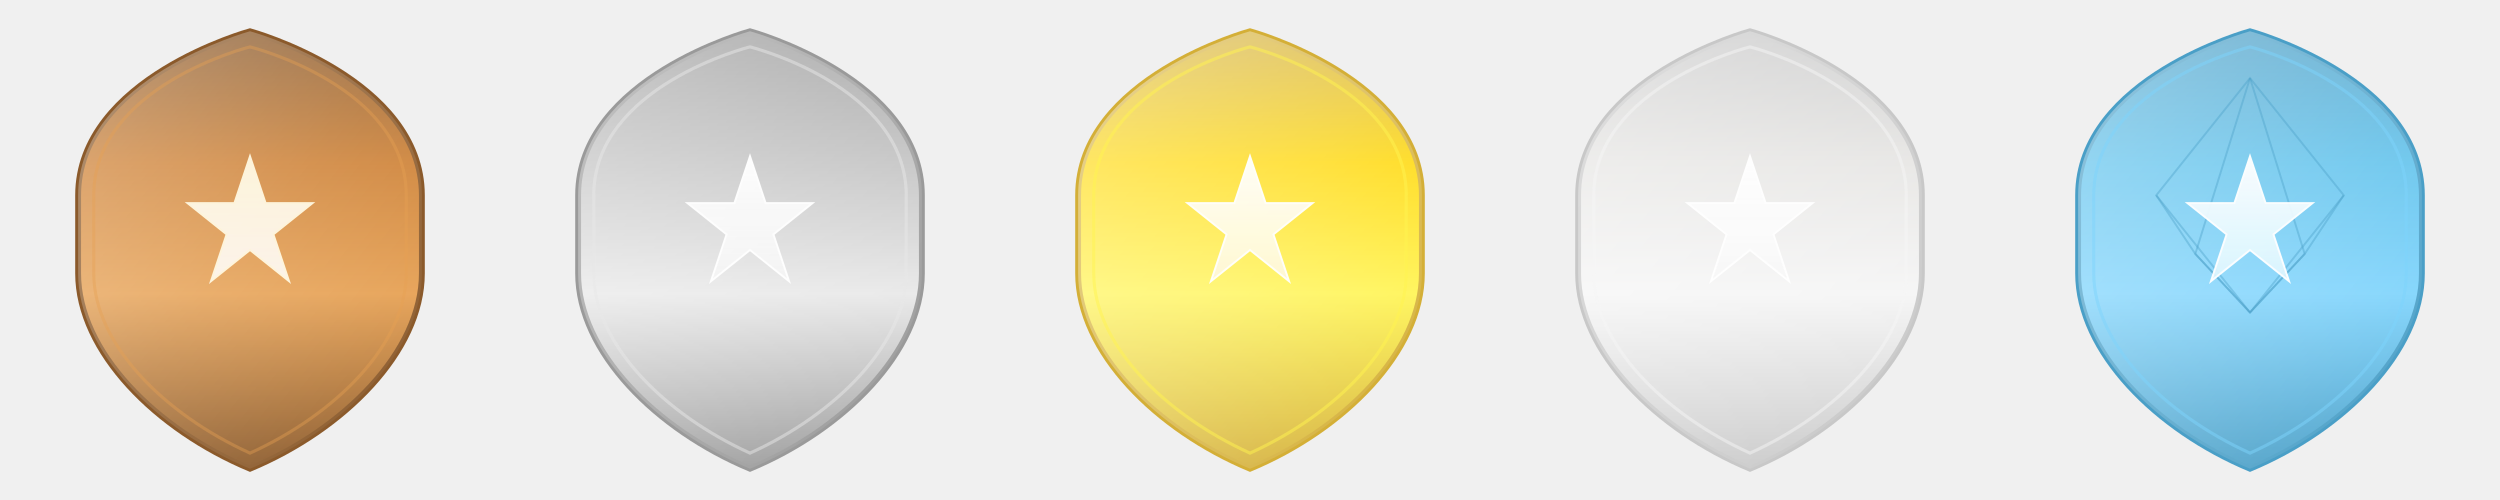
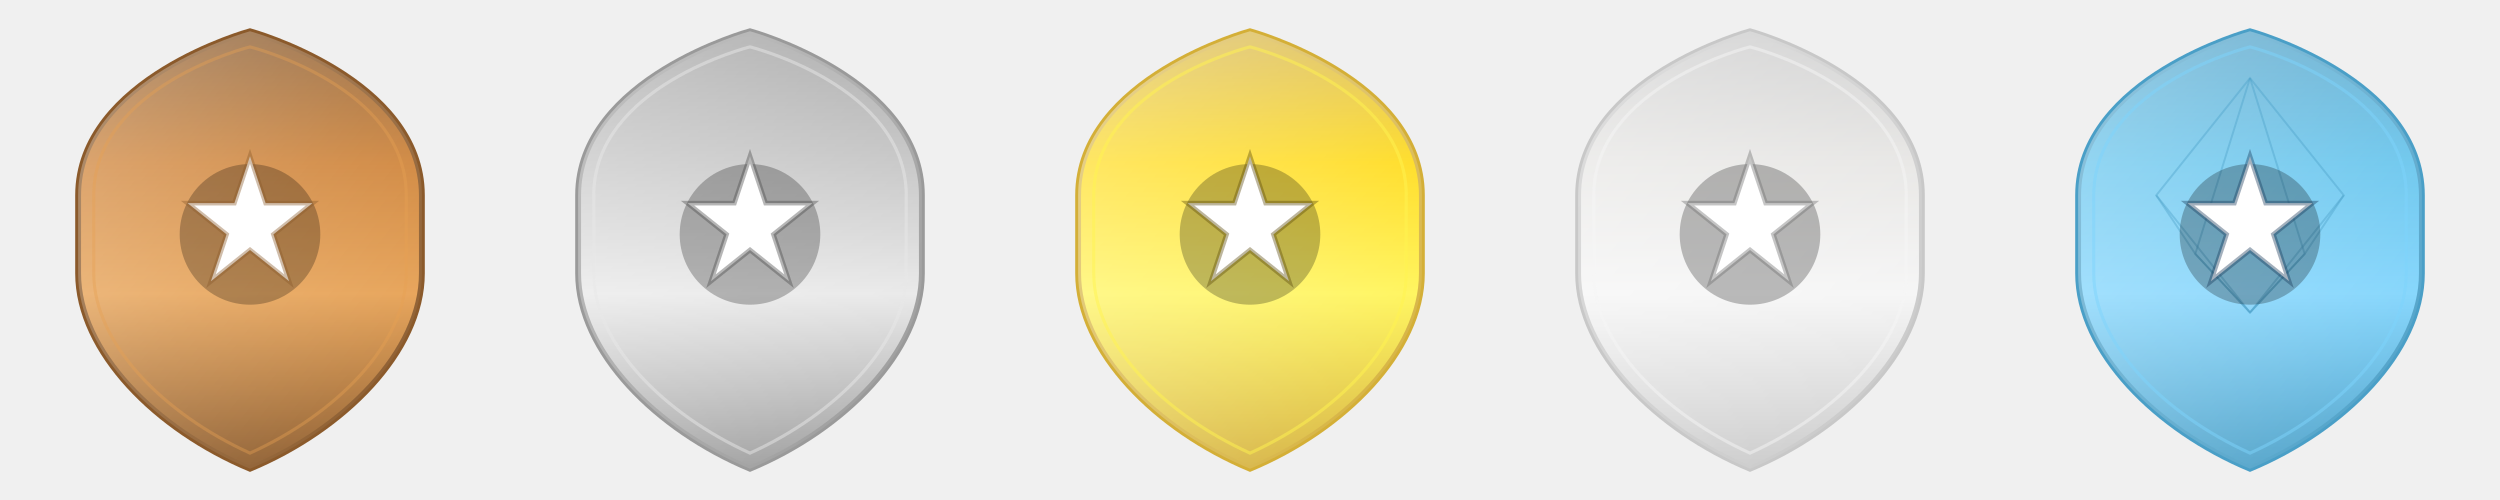
<svg xmlns="http://www.w3.org/2000/svg" width="640" height="128" viewBox="0 0 640 128">
  <defs>
    <linearGradient id="bronzeGradient" x1="0%" y1="0%" x2="0%" y2="100%">
      <stop offset="0%" style="stop-color:#8B5A2B;stop-opacity:1" />
      <stop offset="30%" style="stop-color:#CD7F32;stop-opacity:1" />
      <stop offset="60%" style="stop-color:#E6A052;stop-opacity:1" />
      <stop offset="100%" style="stop-color:#8B5A2B;stop-opacity:1" />
    </linearGradient>
    <linearGradient id="bronzeShine" x1="0%" y1="0%" x2="100%" y2="100%">
      <stop offset="0%" style="stop-color:#FFFFFF;stop-opacity:0.35" />
      <stop offset="50%" style="stop-color:#FFFFFF;stop-opacity:0.15" />
      <stop offset="100%" style="stop-color:#FFFFFF;stop-opacity:0" />
    </linearGradient>
    <linearGradient id="bronzeStarGrad" x1="0%" y1="0%" x2="0%" y2="100%">
      <stop offset="0%" style="stop-color:#FFF8E1;stop-opacity:1" />
      <stop offset="100%" style="stop-color:#FFFFFF;stop-opacity:0.9" />
    </linearGradient>
    <linearGradient id="silverGradient" x1="0%" y1="0%" x2="0%" y2="100%">
      <stop offset="0%" style="stop-color:#9A9A9A;stop-opacity:1" />
      <stop offset="30%" style="stop-color:#C0C0C0;stop-opacity:1" />
      <stop offset="60%" style="stop-color:#E8E8E8;stop-opacity:1" />
      <stop offset="100%" style="stop-color:#9A9A9A;stop-opacity:1" />
    </linearGradient>
    <linearGradient id="silverShine" x1="0%" y1="0%" x2="100%" y2="100%">
      <stop offset="0%" style="stop-color:#FFFFFF;stop-opacity:0.4" />
      <stop offset="50%" style="stop-color:#FFFFFF;stop-opacity:0.2" />
      <stop offset="100%" style="stop-color:#FFFFFF;stop-opacity:0" />
    </linearGradient>
    <linearGradient id="silverStarGrad" x1="0%" y1="0%" x2="0%" y2="100%">
      <stop offset="0%" style="stop-color:#FFFFFF;stop-opacity:1" />
      <stop offset="100%" style="stop-color:#F5F5F5;stop-opacity:0.95" />
    </linearGradient>
    <linearGradient id="goldGradient" x1="0%" y1="0%" x2="0%" y2="100%">
      <stop offset="0%" style="stop-color:#D4AF37;stop-opacity:1" />
      <stop offset="30%" style="stop-color:#FFD700;stop-opacity:1" />
      <stop offset="60%" style="stop-color:#FFF44F;stop-opacity:1" />
      <stop offset="100%" style="stop-color:#D4AF37;stop-opacity:1" />
    </linearGradient>
    <linearGradient id="goldShine" x1="0%" y1="0%" x2="100%" y2="100%">
      <stop offset="0%" style="stop-color:#FFFFFF;stop-opacity:0.45" />
      <stop offset="50%" style="stop-color:#FFFFFF;stop-opacity:0.25" />
      <stop offset="100%" style="stop-color:#FFFFFF;stop-opacity:0" />
    </linearGradient>
    <linearGradient id="goldStarGrad" x1="0%" y1="0%" x2="0%" y2="100%">
      <stop offset="0%" style="stop-color:#FFFFFF;stop-opacity:1" />
      <stop offset="100%" style="stop-color:#FFF8DC;stop-opacity:0.95" />
    </linearGradient>
    <linearGradient id="platinumGradient" x1="0%" y1="0%" x2="0%" y2="100%">
      <stop offset="0%" style="stop-color:#C8C8C8;stop-opacity:1" />
      <stop offset="30%" style="stop-color:#E5E4E2;stop-opacity:1" />
      <stop offset="60%" style="stop-color:#F5F5F5;stop-opacity:1" />
      <stop offset="100%" style="stop-color:#C8C8C8;stop-opacity:1" />
    </linearGradient>
    <linearGradient id="platinumShine" x1="0%" y1="0%" x2="100%" y2="100%">
      <stop offset="0%" style="stop-color:#FFFFFF;stop-opacity:0.4" />
      <stop offset="50%" style="stop-color:#FFFFFF;stop-opacity:0.2" />
      <stop offset="100%" style="stop-color:#FFFFFF;stop-opacity:0" />
    </linearGradient>
    <linearGradient id="platinumStarGrad" x1="0%" y1="0%" x2="0%" y2="100%">
      <stop offset="0%" style="stop-color:#FFFFFF;stop-opacity:1" />
      <stop offset="100%" style="stop-color:#F8F8F8;stop-opacity:0.95" />
    </linearGradient>
    <linearGradient id="diamondGradient" x1="0%" y1="0%" x2="0%" y2="100%">
      <stop offset="0%" style="stop-color:#4A9FC7;stop-opacity:1" />
      <stop offset="30%" style="stop-color:#5BC0EB;stop-opacity:1" />
      <stop offset="60%" style="stop-color:#7DD3FC;stop-opacity:1" />
      <stop offset="100%" style="stop-color:#4A9FC7;stop-opacity:1" />
    </linearGradient>
    <linearGradient id="diamondShine" x1="0%" y1="0%" x2="100%" y2="100%">
      <stop offset="0%" style="stop-color:#FFFFFF;stop-opacity:0.4" />
      <stop offset="50%" style="stop-color:#FFFFFF;stop-opacity:0.2" />
      <stop offset="100%" style="stop-color:#FFFFFF;stop-opacity:0" />
    </linearGradient>
    <linearGradient id="diamondStarGrad" x1="0%" y1="0%" x2="0%" y2="100%">
      <stop offset="0%" style="stop-color:#FFFFFF;stop-opacity:1" />
      <stop offset="100%" style="stop-color:#E0F7FF;stop-opacity:0.95" />
    </linearGradient>
  </defs>
  <g id="badge_bronze" transform="translate(0, 0)">
    <path d="M 64 8 C 64 8, 20 20, 20 50 L 20 70 C 20 90, 40 110, 64 120 C 88 110, 108 90, 108 70 L 108 50 C 108 20, 64 8, 64 8 Z" fill="url(#bronzeGradient)" stroke="#8B5A2B" stroke-width="1.5" />
    <path d="M 64 8 C 64 8, 20 20, 20 50 L 20 70 C 20 90, 40 110, 64 120 C 88 110, 108 90, 108 70 L 108 50 C 108 20, 64 8, 64 8 Z" fill="url(#bronzeShine)" />
    <path d="M 64 12 C 64 12, 24 22, 24 50 L 24 70 C 24 88, 42 106, 64 116 C 86 106, 104 88, 104 70 L 104 50 C 104 22, 64 12, 64 12 Z" fill="none" stroke="#E6A052" stroke-width="0.8" opacity="0.4" />
-     <path d="M 64 40 L 68 52 L 80 52 L 70 60 L 74 72 L 64 64 L 54 72 L 58 60 L 48 52 L 60 52 Z" fill="url(#bronzeStarGrad)" stroke="#FFF8E1" stroke-width="0.5" opacity="0.95" />
+     <circle cx="64" cy="60" r="18" fill="#000000" opacity="0.25" />
+     <path d="M 64 40 L 68 52 L 80 52 L 70 60 L 74 72 L 64 64 L 54 72 L 58 60 L 48 52 L 60 52 Z" fill="#FFFFFF" stroke="#8B5A2B" stroke-width="1.2" stroke-opacity="0.4" opacity="1.0" />
  </g>
  <g id="badge_silver" transform="translate(128, 0)">
    <path d="M 64 8 C 64 8, 20 20, 20 50 L 20 70 C 20 90, 40 110, 64 120 C 88 110, 108 90, 108 70 L 108 50 C 108 20, 64 8, 64 8 Z" fill="url(#silverGradient)" stroke="#9A9A9A" stroke-width="1.5" />
    <path d="M 64 8 C 64 8, 20 20, 20 50 L 20 70 C 20 90, 40 110, 64 120 C 88 110, 108 90, 108 70 L 108 50 C 108 20, 64 8, 64 8 Z" fill="url(#silverShine)" />
    <path d="M 64 12 C 64 12, 24 22, 24 50 L 24 70 C 24 88, 42 106, 64 116 C 86 106, 104 88, 104 70 L 104 50 C 104 22, 64 12, 64 12 Z" fill="none" stroke="#E8E8E8" stroke-width="0.8" opacity="0.5" />
-     <path d="M 64 40 L 68 52 L 80 52 L 70 60 L 74 72 L 64 64 L 54 72 L 58 60 L 48 52 L 60 52 Z" fill="url(#silverStarGrad)" stroke="#FFFFFF" stroke-width="0.5" opacity="0.95" />
+     <circle cx="64" cy="60" r="18" fill="#000000" opacity="0.25" />
+     <path d="M 64 40 L 68 52 L 80 52 L 70 60 L 74 72 L 64 64 L 54 72 L 58 60 L 48 52 L 60 52 Z" fill="#FFFFFF" stroke="#4A4A4A" stroke-width="1.2" stroke-opacity="0.4" opacity="1.0" />
  </g>
  <g id="badge_gold" transform="translate(256, 0)">
    <path d="M 64 8 C 64 8, 20 20, 20 50 L 20 70 C 20 90, 40 110, 64 120 C 88 110, 108 90, 108 70 L 108 50 C 108 20, 64 8, 64 8 Z" fill="url(#goldGradient)" stroke="#D4AF37" stroke-width="1.5" />
    <path d="M 64 8 C 64 8, 20 20, 20 50 L 20 70 C 20 90, 40 110, 64 120 C 88 110, 108 90, 108 70 L 108 50 C 108 20, 64 8, 64 8 Z" fill="url(#goldShine)" />
    <path d="M 64 12 C 64 12, 24 22, 24 50 L 24 70 C 24 88, 42 106, 64 116 C 86 106, 104 88, 104 70 L 104 50 C 104 22, 64 12, 64 12 Z" fill="none" stroke="#FFF44F" stroke-width="0.8" opacity="0.5" />
-     <path d="M 64 40 L 68 52 L 80 52 L 70 60 L 74 72 L 64 64 L 54 72 L 58 60 L 48 52 L 60 52 Z" fill="url(#goldStarGrad)" stroke="#FFFFFF" stroke-width="0.5" opacity="0.95" />
+     <circle cx="64" cy="60" r="18" fill="#000000" opacity="0.25" />
+     <path d="M 64 40 L 68 52 L 80 52 L 70 60 L 74 72 L 64 64 L 54 72 L 58 60 L 48 52 L 60 52 Z" fill="#FFFFFF" stroke="#5A4A0A" stroke-width="1.2" stroke-opacity="0.4" opacity="1.0" />
  </g>
  <g id="badge_platinum" transform="translate(384, 0)">
    <path d="M 64 8 C 64 8, 20 20, 20 50 L 20 70 C 20 90, 40 110, 64 120 C 88 110, 108 90, 108 70 L 108 50 C 108 20, 64 8, 64 8 Z" fill="url(#platinumGradient)" stroke="#C8C8C8" stroke-width="1.5" />
    <path d="M 64 8 C 64 8, 20 20, 20 50 L 20 70 C 20 90, 40 110, 64 120 C 88 110, 108 90, 108 70 L 108 50 C 108 20, 64 8, 64 8 Z" fill="url(#platinumShine)" />
    <path d="M 64 12 C 64 12, 24 22, 24 50 L 24 70 C 24 88, 42 106, 64 116 C 86 106, 104 88, 104 70 L 104 50 C 104 22, 64 12, 64 12 Z" fill="none" stroke="#F5F5F5" stroke-width="0.8" opacity="0.5" />
-     <path d="M 64 40 L 68 52 L 80 52 L 70 60 L 74 72 L 64 64 L 54 72 L 58 60 L 48 52 L 60 52 Z" fill="url(#platinumStarGrad)" stroke="#FFFFFF" stroke-width="0.5" opacity="0.95" />
+     <circle cx="64" cy="60" r="18" fill="#000000" opacity="0.25" />
+     <path d="M 64 40 L 68 52 L 80 52 L 70 60 L 74 72 L 64 64 L 54 72 L 58 60 L 48 52 L 60 52 Z" fill="#FFFFFF" stroke="#707070" stroke-width="1.2" stroke-opacity="0.4" opacity="1.0" />
  </g>
  <g id="badge_diamond" transform="translate(512, 0)">
    <path d="M 64 8 C 64 8, 20 20, 20 50 L 20 70 C 20 90, 40 110, 64 120 C 88 110, 108 90, 108 70 L 108 50 C 108 20, 64 8, 64 8 Z" fill="url(#diamondGradient)" stroke="#4A9FC7" stroke-width="1.5" />
    <path d="M 64 8 C 64 8, 20 20, 20 50 L 20 70 C 20 90, 40 110, 64 120 C 88 110, 108 90, 108 70 L 108 50 C 108 20, 64 8, 64 8 Z" fill="url(#diamondShine)" />
    <path d="M 64 12 C 64 12, 24 22, 24 50 L 24 70 C 24 88, 42 106, 64 116 C 86 106, 104 88, 104 70 L 104 50 C 104 22, 64 12, 64 12 Z" fill="none" stroke="#7DD3FC" stroke-width="0.8" opacity="0.5" />
    <path d="M 64 20 L 40 50 L 64 80 L 88 50 Z" fill="none" stroke="#4A9FC7" stroke-width="0.5" opacity="0.4" />
    <path d="M 64 20 L 50 65 L 64 80" fill="none" stroke="#4A9FC7" stroke-width="0.5" opacity="0.4" />
    <path d="M 64 20 L 78 65 L 64 80" fill="none" stroke="#4A9FC7" stroke-width="0.5" opacity="0.4" />
    <path d="M 40 50 L 50 65 L 64 80 L 78 65 L 88 50" fill="none" stroke="#4A9FC7" stroke-width="0.5" opacity="0.4" />
-     <path d="M 64 40 L 68 52 L 80 52 L 70 60 L 74 72 L 64 64 L 54 72 L 58 60 L 48 52 L 60 52 Z" fill="url(#diamondStarGrad)" stroke="#FFFFFF" stroke-width="0.5" opacity="0.95" />
+     <circle cx="64" cy="60" r="18" fill="#000000" opacity="0.25" />
+     <path d="M 64 40 L 68 52 L 80 52 L 70 60 L 74 72 L 64 64 L 54 72 L 58 60 L 48 52 L 60 52 Z" fill="#FFFFFF" stroke="#1A3A5A" stroke-width="1.2" stroke-opacity="0.4" opacity="1.0" />
  </g>
</svg>
